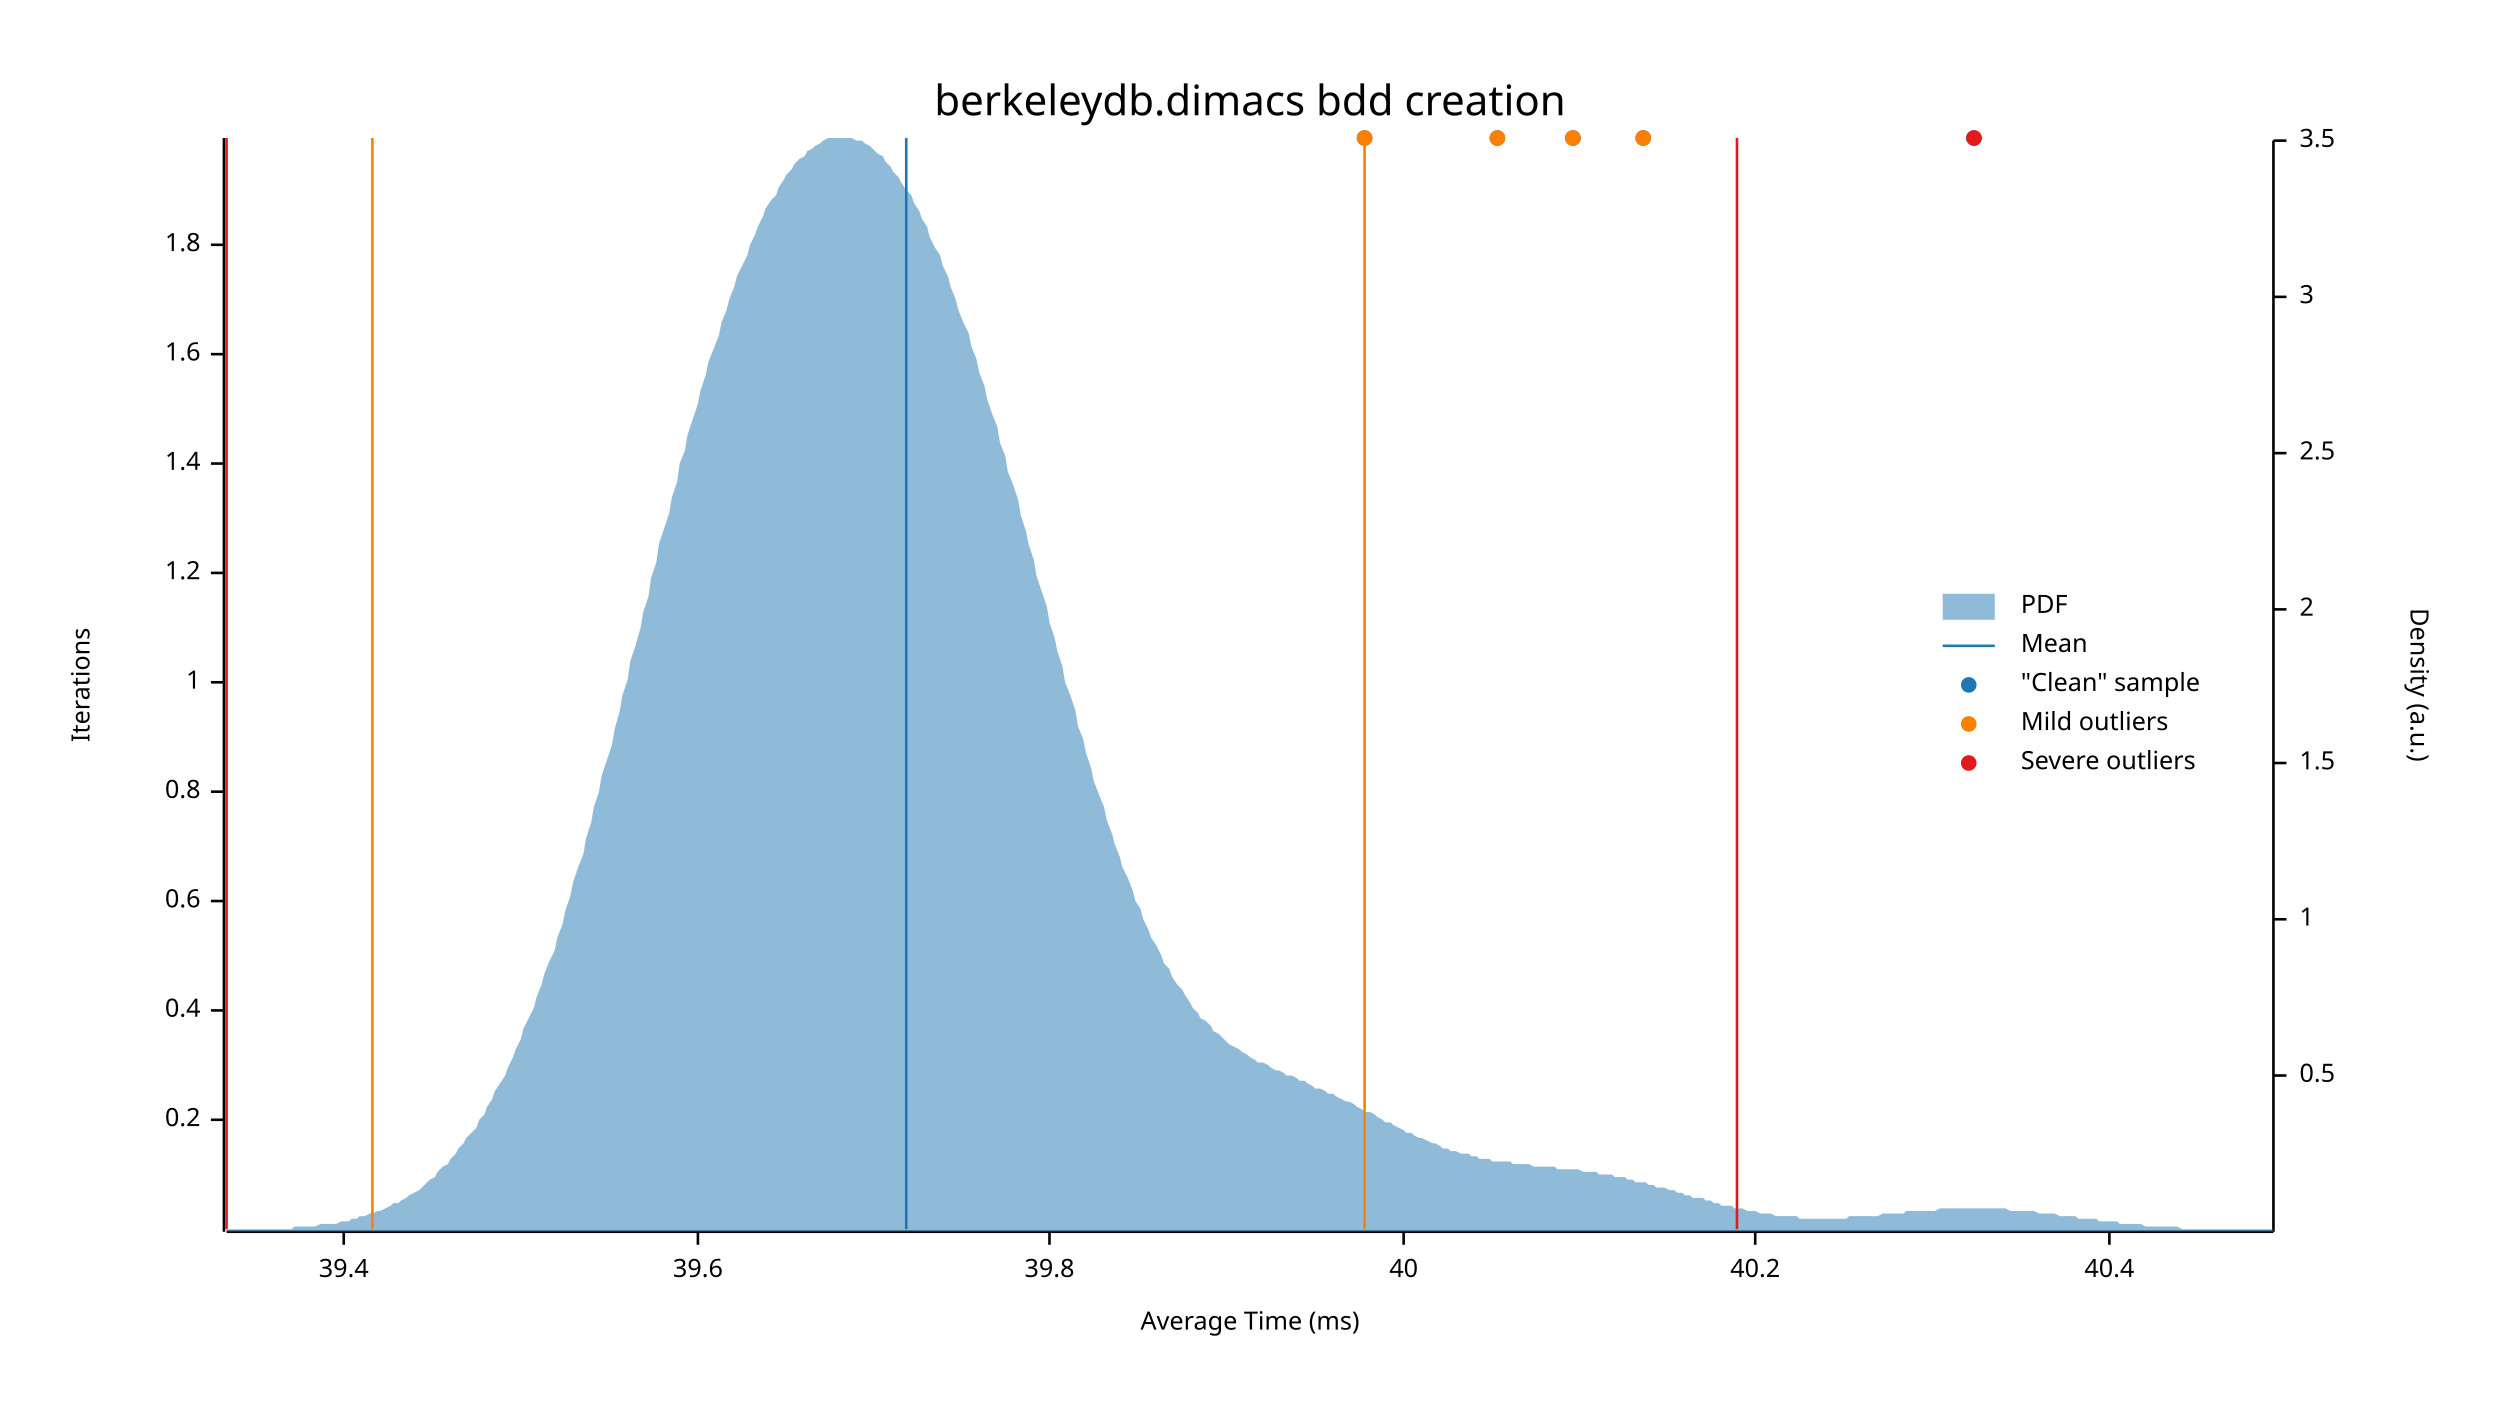
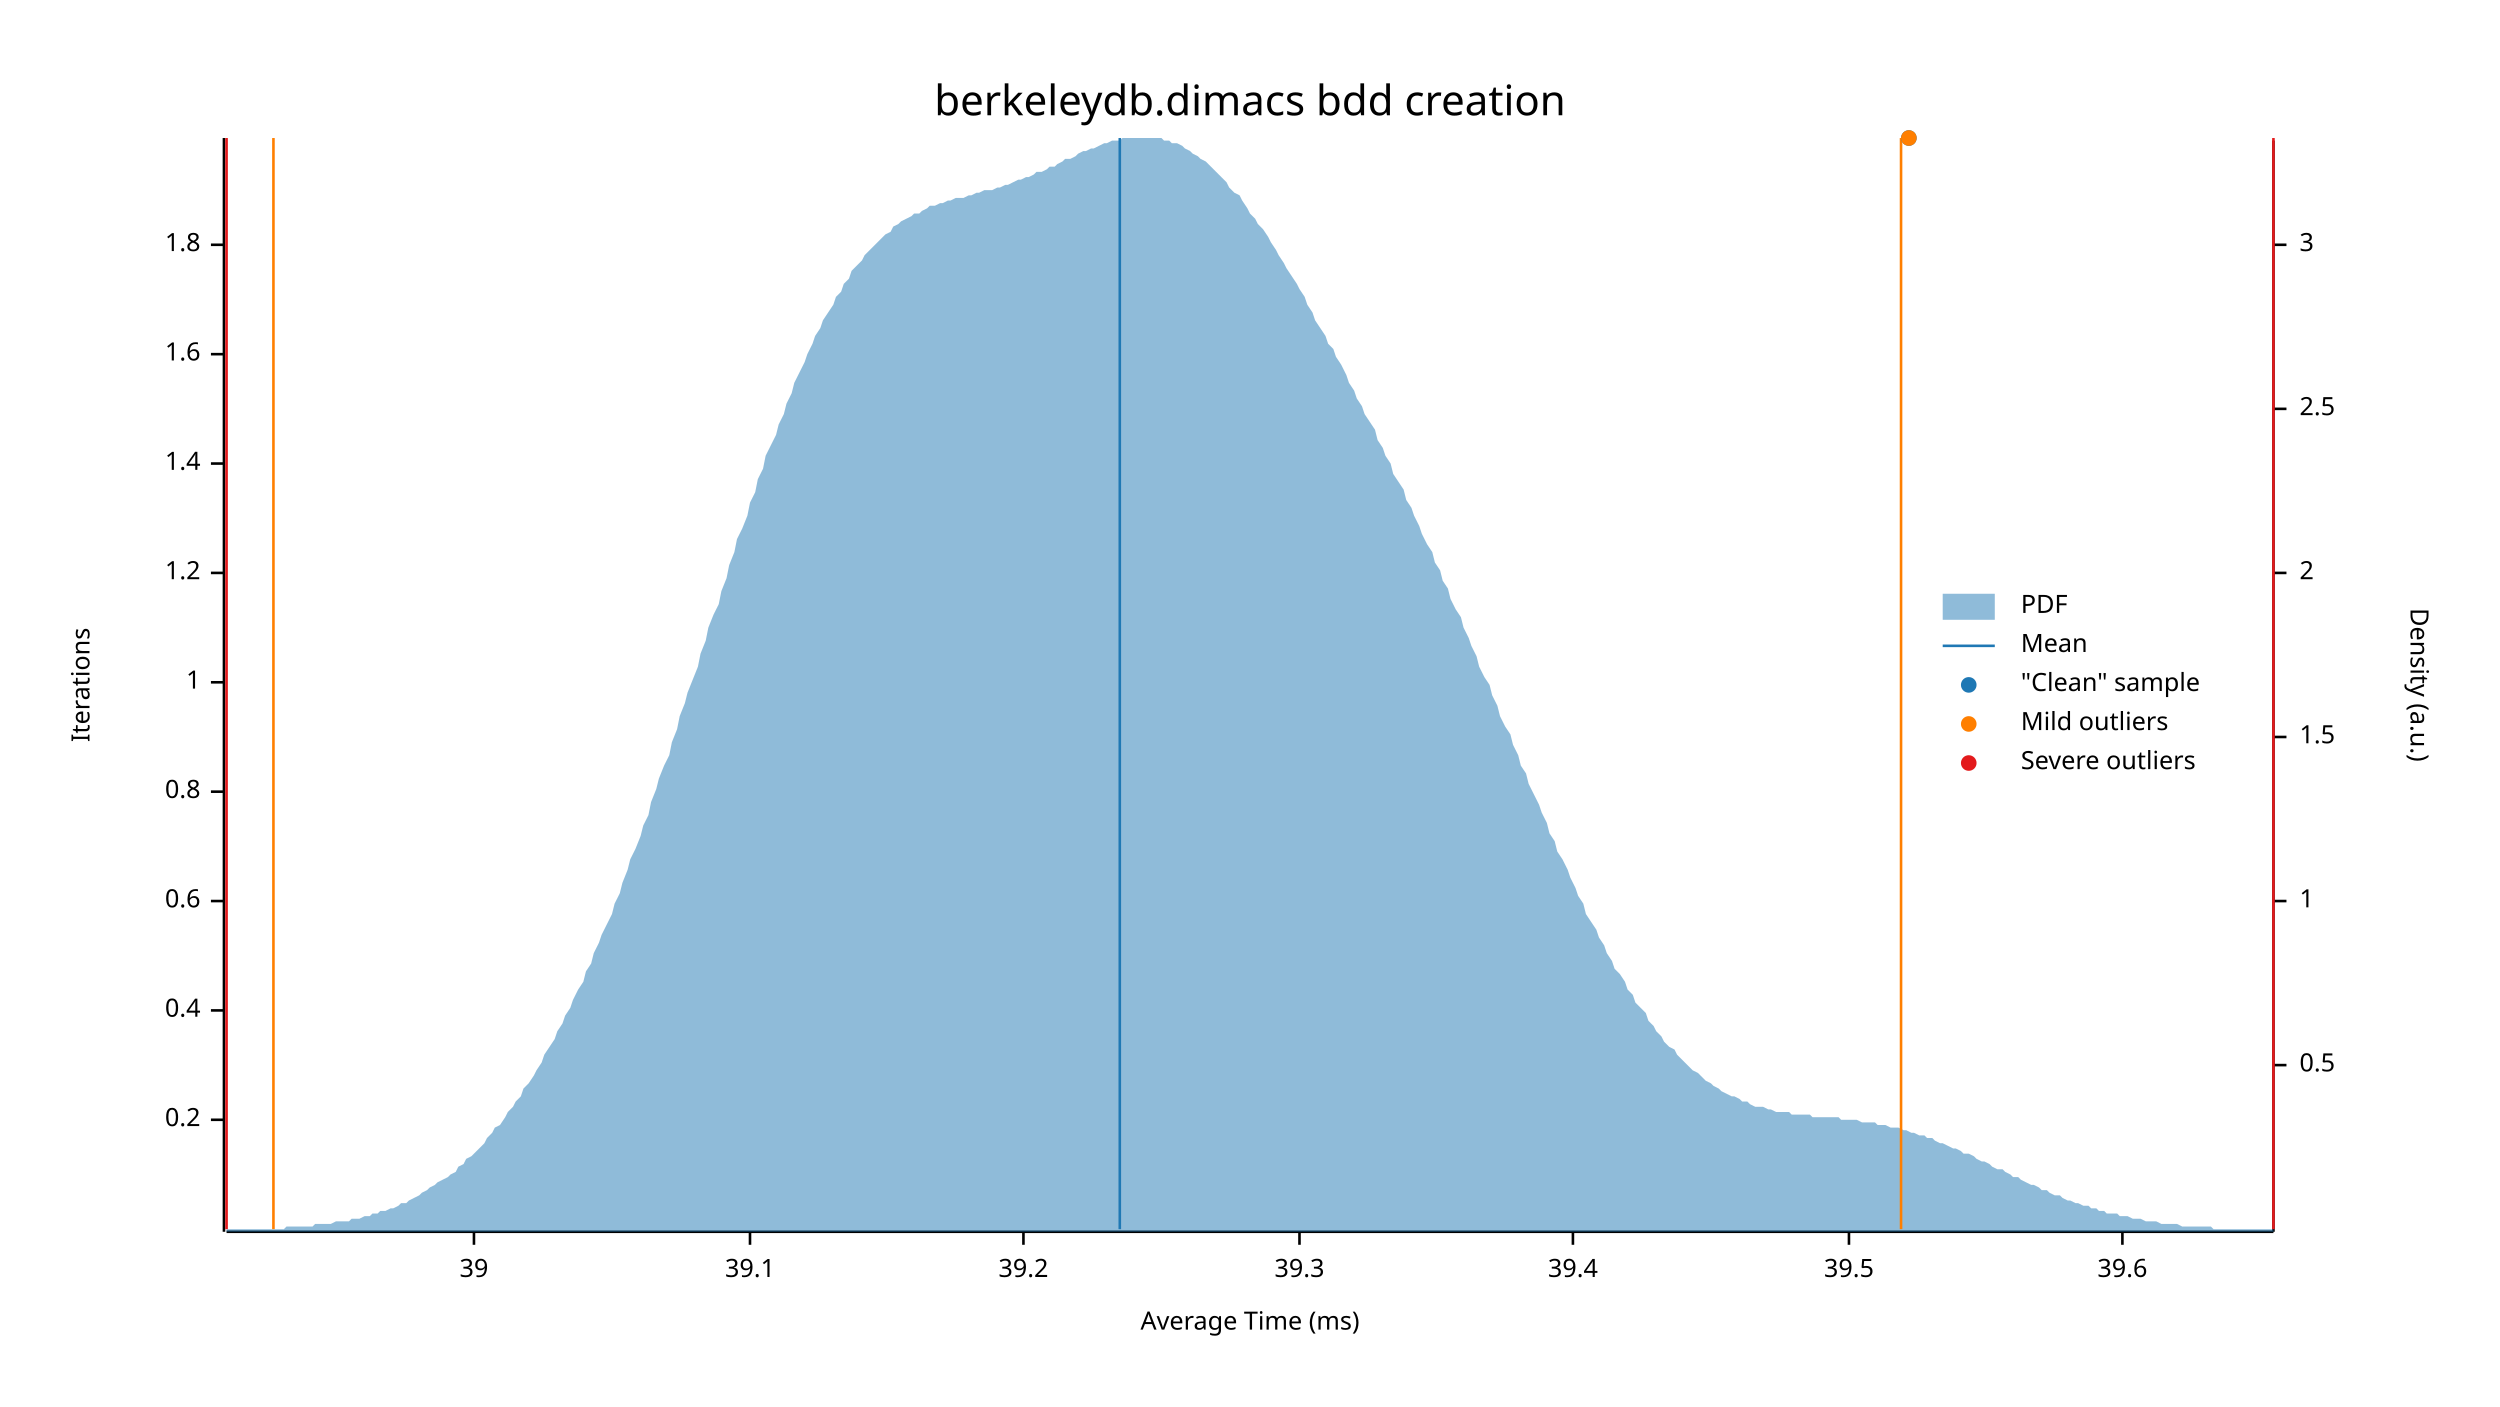
<svg xmlns="http://www.w3.org/2000/svg" width="960" height="540" viewBox="0 0 960 540">
  <text x="480" y="32" dy="0.76em" text-anchor="middle" font-family="sans-serif" font-size="16.129" opacity="1" fill="#000000">
berkeleydb.dimacs bdd creation
</text>
  <text x="27" y="263" dy="0.76em" text-anchor="middle" font-family="sans-serif" font-size="9.677" opacity="1" fill="#000000" transform="rotate(270, 27, 263)">
Iterations
</text>
  <text x="480" y="513" dy="-0.5ex" text-anchor="middle" font-family="sans-serif" font-size="9.677" opacity="1" fill="#000000">
Average Time (ms)
</text>
  <polyline fill="none" opacity="1" stroke="#000000" stroke-width="1" points="86,53 86,473 " />
  <text x="77" y="430" dy="0.5ex" text-anchor="end" font-family="sans-serif" font-size="9.677" opacity="1" fill="#000000">
0.2
</text>
  <polyline fill="none" opacity="1" stroke="#000000" stroke-width="1" points="81,430 86,430 " />
  <text x="77" y="388" dy="0.5ex" text-anchor="end" font-family="sans-serif" font-size="9.677" opacity="1" fill="#000000">
0.4
</text>
  <polyline fill="none" opacity="1" stroke="#000000" stroke-width="1" points="81,388 86,388 " />
  <text x="77" y="346" dy="0.5ex" text-anchor="end" font-family="sans-serif" font-size="9.677" opacity="1" fill="#000000">
0.6
</text>
  <polyline fill="none" opacity="1" stroke="#000000" stroke-width="1" points="81,346 86,346 " />
  <text x="77" y="304" dy="0.5ex" text-anchor="end" font-family="sans-serif" font-size="9.677" opacity="1" fill="#000000">
0.8
</text>
  <polyline fill="none" opacity="1" stroke="#000000" stroke-width="1" points="81,304 86,304 " />
  <text x="77" y="262" dy="0.5ex" text-anchor="end" font-family="sans-serif" font-size="9.677" opacity="1" fill="#000000">
1
</text>
  <polyline fill="none" opacity="1" stroke="#000000" stroke-width="1" points="81,262 86,262 " />
  <text x="77" y="220" dy="0.5ex" text-anchor="end" font-family="sans-serif" font-size="9.677" opacity="1" fill="#000000">
1.2
</text>
  <polyline fill="none" opacity="1" stroke="#000000" stroke-width="1" points="81,220 86,220 " />
  <text x="77" y="178" dy="0.5ex" text-anchor="end" font-family="sans-serif" font-size="9.677" opacity="1" fill="#000000">
1.4
</text>
  <polyline fill="none" opacity="1" stroke="#000000" stroke-width="1" points="81,178 86,178 " />
  <text x="77" y="136" dy="0.5ex" text-anchor="end" font-family="sans-serif" font-size="9.677" opacity="1" fill="#000000">
1.6
</text>
  <polyline fill="none" opacity="1" stroke="#000000" stroke-width="1" points="81,136 86,136 " />
  <text x="77" y="94" dy="0.5ex" text-anchor="end" font-family="sans-serif" font-size="9.677" opacity="1" fill="#000000">
1.8
</text>
  <polyline fill="none" opacity="1" stroke="#000000" stroke-width="1" points="81,94 86,94 " />
  <polyline fill="none" opacity="1" stroke="#000000" stroke-width="1" points="87,473 873,473 " />
-   <text x="132" y="483" dy="0.76em" text-anchor="middle" font-family="sans-serif" font-size="9.677" opacity="1" fill="#000000">
+   <text x="182" y="483" dy="0.76em" text-anchor="middle" font-family="sans-serif" font-size="9.677" opacity="1" fill="#000000">
+ 39
+ </text>
+   <polyline fill="none" opacity="1" stroke="#000000" stroke-width="1" points="182,473 182,478 " />
+   <text x="288" y="483" dy="0.76em" text-anchor="middle" font-family="sans-serif" font-size="9.677" opacity="1" fill="#000000">
+ 39.1
+ </text>
+   <polyline fill="none" opacity="1" stroke="#000000" stroke-width="1" points="288,473 288,478 " />
+   <text x="393" y="483" dy="0.76em" text-anchor="middle" font-family="sans-serif" font-size="9.677" opacity="1" fill="#000000">
+ 39.2
+ </text>
+   <polyline fill="none" opacity="1" stroke="#000000" stroke-width="1" points="393,473 393,478 " />
+   <text x="499" y="483" dy="0.76em" text-anchor="middle" font-family="sans-serif" font-size="9.677" opacity="1" fill="#000000">
+ 39.3
+ </text>
+   <polyline fill="none" opacity="1" stroke="#000000" stroke-width="1" points="499,473 499,478 " />
+   <text x="604" y="483" dy="0.76em" text-anchor="middle" font-family="sans-serif" font-size="9.677" opacity="1" fill="#000000">
39.4
</text>
-   <polyline fill="none" opacity="1" stroke="#000000" stroke-width="1" points="132,473 132,478 " />
-   <text x="268" y="483" dy="0.76em" text-anchor="middle" font-family="sans-serif" font-size="9.677" opacity="1" fill="#000000">
+   <polyline fill="none" opacity="1" stroke="#000000" stroke-width="1" points="604,473 604,478 " />
+   <text x="710" y="483" dy="0.76em" text-anchor="middle" font-family="sans-serif" font-size="9.677" opacity="1" fill="#000000">
+ 39.5
+ </text>
+   <polyline fill="none" opacity="1" stroke="#000000" stroke-width="1" points="710,473 710,478 " />
+   <text x="815" y="483" dy="0.76em" text-anchor="middle" font-family="sans-serif" font-size="9.677" opacity="1" fill="#000000">
39.6
</text>
-   <polyline fill="none" opacity="1" stroke="#000000" stroke-width="1" points="268,473 268,478 " />
-   <text x="403" y="483" dy="0.76em" text-anchor="middle" font-family="sans-serif" font-size="9.677" opacity="1" fill="#000000">
- 39.8
- </text>
-   <polyline fill="none" opacity="1" stroke="#000000" stroke-width="1" points="403,473 403,478 " />
-   <text x="539" y="483" dy="0.76em" text-anchor="middle" font-family="sans-serif" font-size="9.677" opacity="1" fill="#000000">
- 40
- </text>
-   <polyline fill="none" opacity="1" stroke="#000000" stroke-width="1" points="539,473 539,478 " />
-   <text x="674" y="483" dy="0.76em" text-anchor="middle" font-family="sans-serif" font-size="9.677" opacity="1" fill="#000000">
- 40.2
- </text>
-   <polyline fill="none" opacity="1" stroke="#000000" stroke-width="1" points="674,473 674,478 " />
-   <text x="810" y="483" dy="0.76em" text-anchor="middle" font-family="sans-serif" font-size="9.677" opacity="1" fill="#000000">
- 40.4
- </text>
-   <polyline fill="none" opacity="1" stroke="#000000" stroke-width="1" points="810,473 810,478 " />
+   <polyline fill="none" opacity="1" stroke="#000000" stroke-width="1" points="815,473 815,478 " />
  <text x="933" y="263" dy="0.76em" text-anchor="middle" font-family="sans-serif" font-size="9.677" opacity="1" fill="#000000" transform="rotate(90, 933, 263)">
Density (a.u.)
</text>
  <polyline fill="none" opacity="1" stroke="#000000" stroke-width="1" points="873,54 873,473 " />
-   <text x="883" y="413" dy="0.5ex" text-anchor="start" font-family="sans-serif" font-size="9.677" opacity="1" fill="#000000">
+   <text x="883" y="409" dy="0.5ex" text-anchor="start" font-family="sans-serif" font-size="9.677" opacity="1" fill="#000000">
0.5
</text>
-   <polyline fill="none" opacity="1" stroke="#000000" stroke-width="1" points="873,413 878,413 " />
-   <text x="883" y="353" dy="0.5ex" text-anchor="start" font-family="sans-serif" font-size="9.677" opacity="1" fill="#000000">
+   <polyline fill="none" opacity="1" stroke="#000000" stroke-width="1" points="873,409 878,409 " />
+   <text x="883" y="346" dy="0.5ex" text-anchor="start" font-family="sans-serif" font-size="9.677" opacity="1" fill="#000000">
1
</text>
-   <polyline fill="none" opacity="1" stroke="#000000" stroke-width="1" points="873,353 878,353 " />
-   <text x="883" y="293" dy="0.5ex" text-anchor="start" font-family="sans-serif" font-size="9.677" opacity="1" fill="#000000">
+   <polyline fill="none" opacity="1" stroke="#000000" stroke-width="1" points="873,346 878,346 " />
+   <text x="883" y="283" dy="0.5ex" text-anchor="start" font-family="sans-serif" font-size="9.677" opacity="1" fill="#000000">
1.5
</text>
-   <polyline fill="none" opacity="1" stroke="#000000" stroke-width="1" points="873,293 878,293 " />
-   <text x="883" y="234" dy="0.5ex" text-anchor="start" font-family="sans-serif" font-size="9.677" opacity="1" fill="#000000">
+   <polyline fill="none" opacity="1" stroke="#000000" stroke-width="1" points="873,283 878,283 " />
+   <text x="883" y="220" dy="0.5ex" text-anchor="start" font-family="sans-serif" font-size="9.677" opacity="1" fill="#000000">
2
</text>
-   <polyline fill="none" opacity="1" stroke="#000000" stroke-width="1" points="873,234 878,234 " />
-   <text x="883" y="174" dy="0.5ex" text-anchor="start" font-family="sans-serif" font-size="9.677" opacity="1" fill="#000000">
+   <polyline fill="none" opacity="1" stroke="#000000" stroke-width="1" points="873,220 878,220 " />
+   <text x="883" y="157" dy="0.5ex" text-anchor="start" font-family="sans-serif" font-size="9.677" opacity="1" fill="#000000">
2.5
</text>
-   <polyline fill="none" opacity="1" stroke="#000000" stroke-width="1" points="873,174 878,174 " />
-   <text x="883" y="114" dy="0.5ex" text-anchor="start" font-family="sans-serif" font-size="9.677" opacity="1" fill="#000000">
+   <polyline fill="none" opacity="1" stroke="#000000" stroke-width="1" points="873,157 878,157 " />
+   <text x="883" y="94" dy="0.5ex" text-anchor="start" font-family="sans-serif" font-size="9.677" opacity="1" fill="#000000">
3
</text>
-   <polyline fill="none" opacity="1" stroke="#000000" stroke-width="1" points="873,114 878,114 " />
-   <text x="883" y="54" dy="0.5ex" text-anchor="start" font-family="sans-serif" font-size="9.677" opacity="1" fill="#000000">
- 3.5
- </text>
-   <polyline fill="none" opacity="1" stroke="#000000" stroke-width="1" points="873,54 878,54 " />
-   <polygon opacity="0.5" fill="#1F78B4" points="87,472 88,472 90,472 91,472 93,472 94,472 96,472 98,472 99,472 101,472 102,472 104,472 105,472 107,472 109,472 110,472 112,472 113,471 115,471 116,471 118,471 120,471 121,471 123,470 124,470 126,470 127,470 129,470 131,469 132,469 134,469 135,468 137,468 138,467 140,467 142,466 143,466 145,465 146,465 148,464 150,463 151,462 153,462 154,461 156,460 157,459 159,458 161,457 162,456 164,454 165,453 167,452 168,450 170,448 172,447 173,445 175,443 176,441 178,439 179,437 181,435 183,433 184,430 186,428 187,425 189,422 190,419 192,416 194,413 195,410 197,406 198,403 200,399 201,395 203,391 205,387 206,383 208,378 209,374 211,369 213,365 214,360 216,355 217,350 219,344 220,339 222,333 224,328 225,322 227,316 228,310 230,304 231,298 233,292 235,286 236,280 238,273 239,267 241,261 242,254 244,248 246,241 247,235 249,229 250,222 252,216 253,209 255,203 257,197 258,191 260,185 261,178 263,173 264,167 266,161 268,155 269,150 271,144 272,139 274,134 276,129 277,124 279,119 280,115 282,110 283,106 285,102 287,98 288,94 290,90 291,87 293,83 294,80 296,77 298,75 299,72 301,69 302,67 304,65 305,63 307,61 309,60 310,58 312,57 313,56 315,55 316,54 318,53 320,53 321,53 323,53 324,53 326,53 327,53 329,54 331,54 332,55 334,56 335,57 337,59 339,60 340,62 342,64 343,66 345,68 346,70 348,73 350,75 351,78 353,81 354,84 356,87 357,91 359,95 361,98 362,102 364,106 365,110 367,115 368,119 370,124 372,128 373,133 375,138 376,143 378,148 379,153 381,159 383,164 384,170 386,175 387,181 389,186 391,192 392,198 394,204 395,209 397,215 398,221 400,227 402,233 403,239 405,245 406,250 408,256 409,262 411,267 413,273 414,279 416,284 417,289 419,295 420,300 422,305 424,310 425,315 427,320 428,324 430,329 431,333 433,337 435,342 436,346 438,349 439,353 441,357 442,360 444,363 446,367 447,370 449,372 450,375 452,378 454,380 455,382 457,385 458,387 460,389 461,391 463,392 465,394 466,396 468,397 469,398 471,400 472,401 474,402 476,403 477,404 479,405 480,406 482,407 483,408 485,408 487,409 488,410 490,411 491,411 493,412 494,413 496,413 498,414 499,415 501,415 502,416 504,417 505,418 507,418 509,419 510,420 512,420 513,421 515,422 517,423 518,423 520,424 521,425 523,426 524,427 526,427 528,428 529,429 531,430 532,431 534,431 535,432 537,433 539,434 540,435 542,435 543,436 545,437 546,437 548,438 550,439 551,439 553,440 554,441 556,441 557,442 559,442 561,443 562,443 564,443 565,444 567,444 568,445 570,445 572,445 573,446 575,446 576,446 578,446 580,446 581,447 583,447 584,447 586,447 587,447 589,448 591,448 592,448 594,448 595,448 597,448 598,449 600,449 602,449 603,449 605,449 606,449 608,450 609,450 611,450 613,450 614,451 616,451 617,451 619,451 620,452 622,452 624,452 625,453 627,453 628,454 630,454 632,454 633,455 635,455 636,456 638,456 639,456 641,457 643,457 644,458 646,458 647,459 649,459 650,460 652,460 654,460 655,461 657,461 658,462 660,462 661,463 663,463 665,463 666,464 668,464 669,464 671,465 672,465 674,465 676,466 677,466 679,466 680,466 682,467 683,467 685,467 687,467 688,467 690,467 691,468 693,468 695,468 696,468 698,468 699,468 701,468 702,468 704,468 706,468 707,468 709,468 710,467 712,467 713,467 715,467 717,467 718,467 720,467 721,467 723,466 724,466 726,466 728,466 729,466 731,466 732,465 734,465 735,465 737,465 739,465 740,465 742,465 743,465 745,464 746,464 748,464 750,464 751,464 753,464 754,464 756,464 758,464 759,464 761,464 762,464 764,464 765,464 767,464 769,464 770,464 772,465 773,465 775,465 776,465 778,465 780,465 781,465 783,466 784,466 786,466 787,466 789,466 791,467 792,467 794,467 795,467 797,467 798,468 800,468 802,468 803,468 805,468 806,469 808,469 809,469 811,469 813,469 814,470 816,470 817,470 819,470 821,470 822,470 824,471 825,471 827,471 828,471 830,471 832,471 833,471 835,471 836,471 838,472 839,472 841,472 843,472 844,472 846,472 847,472 849,472 850,472 852,472 854,472 855,472 857,472 858,472 860,472 861,472 863,472 865,472 866,472 868,472 869,472 871,472 873,472 873,473 87,473 " />
-   <polyline fill="none" opacity="1" stroke="#1F78B4" stroke-width="1" points="348,472 348,53 " />
-   <polyline fill="none" opacity="1" stroke="#FF7F00" stroke-width="1" points="143,472 143,53 " />
-   <polyline fill="none" opacity="1" stroke="#FF7F00" stroke-width="1" points="524,472 524,53 " />
+   <polyline fill="none" opacity="1" stroke="#000000" stroke-width="1" points="873,94 878,94 " />
+   <polygon opacity="0.5" fill="#1F78B4" points="87,472 88,472 90,472 91,472 93,472 94,472 96,472 98,472 99,472 101,472 102,472 104,472 105,472 107,472 109,472 110,471 112,471 113,471 115,471 116,471 118,471 120,471 121,470 123,470 124,470 126,470 127,470 129,469 131,469 132,469 134,469 135,468 137,468 138,468 140,467 142,467 143,466 145,466 146,465 148,465 150,464 151,464 153,463 154,462 156,462 157,461 159,460 161,459 162,458 164,457 165,456 167,455 168,454 170,453 172,452 173,451 175,450 176,448 178,447 179,445 181,444 183,442 184,441 186,439 187,437 189,435 190,433 192,432 194,429 195,427 197,425 198,423 200,421 201,418 203,416 205,413 206,411 208,408 209,405 211,402 213,399 214,396 216,393 217,390 219,387 220,384 222,380 224,377 225,373 227,370 228,366 230,362 231,359 233,355 235,351 236,347 238,343 239,339 241,334 242,330 244,326 246,321 247,317 249,313 250,308 252,303 253,299 255,294 257,290 258,285 260,280 261,275 263,270 264,266 266,261 268,256 269,251 271,246 272,241 274,236 276,232 277,227 279,222 280,217 282,212 283,207 285,203 287,198 288,193 290,189 291,184 293,180 294,175 296,171 298,167 299,163 301,159 302,155 304,151 305,147 307,143 309,139 310,136 312,132 313,129 315,126 316,123 318,120 320,117 321,114 323,112 324,109 326,107 327,104 329,102 331,100 332,98 334,96 335,95 337,93 339,91 340,90 342,89 343,87 345,86 346,85 348,84 350,83 351,82 353,82 354,81 356,80 357,79 359,79 361,78 362,78 364,77 365,77 367,76 368,76 370,76 372,75 373,75 375,74 376,74 378,73 379,73 381,73 383,72 384,72 386,71 387,71 389,70 391,69 392,69 394,68 395,68 397,67 398,66 400,66 402,65 403,64 405,64 406,63 408,62 409,61 411,61 413,60 414,59 416,58 417,58 419,57 420,57 422,56 424,55 425,55 427,54 428,54 430,54 431,53 433,53 435,53 436,53 438,53 439,53 441,53 442,53 444,53 446,53 447,54 449,54 450,55 452,55 454,56 455,57 457,58 458,59 460,60 461,61 463,62 465,64 466,65 468,67 469,68 471,70 472,72 474,74 476,75 477,77 479,80 480,82 482,84 483,86 485,88 487,91 488,93 490,96 491,98 493,101 494,103 496,106 498,109 499,111 501,114 502,117 504,120 505,123 507,126 509,129 510,132 512,134 513,137 515,140 517,144 518,147 520,150 521,153 523,156 524,159 526,162 528,165 529,169 531,172 532,175 534,178 535,182 537,185 539,188 540,192 542,195 543,198 545,202 546,205 548,209 550,212 551,216 553,219 554,223 556,226 557,230 559,234 561,237 562,241 564,245 565,248 567,252 568,256 570,260 572,263 573,267 575,271 576,275 578,279 580,282 581,286 583,290 584,294 586,297 587,301 589,305 591,309 592,312 594,316 595,320 597,323 598,327 600,330 602,334 603,337 605,341 606,344 608,347 609,351 611,354 613,357 614,360 616,363 617,366 619,369 620,372 622,374 624,377 625,380 627,382 628,385 630,387 632,389 633,392 635,394 636,396 638,398 639,400 641,402 643,403 644,405 646,407 647,408 649,410 650,411 652,412 654,414 655,415 657,416 658,417 660,418 661,419 663,420 665,421 666,421 668,422 669,423 671,423 672,424 674,425 676,425 677,425 679,426 680,426 682,427 683,427 685,427 687,427 688,428 690,428 691,428 693,428 695,428 696,429 698,429 699,429 701,429 702,429 704,429 706,429 707,430 709,430 710,430 712,430 713,430 715,431 717,431 718,431 720,431 721,432 723,432 724,432 726,433 728,433 729,433 731,434 732,434 734,435 735,435 737,436 739,436 740,437 742,437 743,438 745,439 746,439 748,440 750,441 751,441 753,442 754,443 756,443 758,444 759,445 761,446 762,446 764,447 765,448 767,449 769,449 770,450 772,451 773,452 775,452 776,453 778,454 780,455 781,455 783,456 784,457 786,457 787,458 789,459 791,459 792,460 794,461 795,461 797,462 798,462 800,463 802,463 803,464 805,464 806,465 808,465 809,466 811,466 813,466 814,467 816,467 817,467 819,468 821,468 822,468 824,469 825,469 827,469 828,469 830,470 832,470 833,470 835,470 836,470 838,471 839,471 841,471 843,471 844,471 846,471 847,471 849,471 850,472 852,472 854,472 855,472 857,472 858,472 860,472 861,472 863,472 865,472 866,472 868,472 869,472 871,472 873,472 873,473 87,473 " />
+   <polyline fill="none" opacity="1" stroke="#1F78B4" stroke-width="1" points="430,472 430,53 " />
+   <polyline fill="none" opacity="1" stroke="#FF7F00" stroke-width="1" points="105,472 105,53 " />
+   <polyline fill="none" opacity="1" stroke="#FF7F00" stroke-width="1" points="730,472 730,53 " />
  <polyline fill="none" opacity="1" stroke="#E31A1C" stroke-width="1" points="87,472 87,53 " />
-   <polyline fill="none" opacity="1" stroke="#E31A1C" stroke-width="1" points="667,472 667,53 " />
-   <circle cx="758" cy="53" r="3" opacity="1" fill="#1F78B4" stroke="none" stroke-width="1" />
-   <circle cx="631" cy="53" r="3" opacity="1" fill="#1F78B4" stroke="none" stroke-width="1" />
-   <circle cx="524" cy="53" r="3" opacity="1" fill="#1F78B4" stroke="none" stroke-width="1" />
-   <circle cx="604" cy="53" r="3" opacity="1" fill="#1F78B4" stroke="none" stroke-width="1" />
-   <circle cx="575" cy="53" r="3" opacity="1" fill="#1F78B4" stroke="none" stroke-width="1" />
-   <circle cx="631" cy="53" r="3" opacity="1" fill="#FF7F00" stroke="none" stroke-width="1" />
-   <circle cx="524" cy="53" r="3" opacity="1" fill="#FF7F00" stroke="none" stroke-width="1" />
-   <circle cx="604" cy="53" r="3" opacity="1" fill="#FF7F00" stroke="none" stroke-width="1" />
-   <circle cx="575" cy="53" r="3" opacity="1" fill="#FF7F00" stroke="none" stroke-width="1" />
-   <circle cx="758" cy="53" r="3" opacity="1" fill="#E31A1C" stroke="none" stroke-width="1" />
+   <polyline fill="none" opacity="1" stroke="#E31A1C" stroke-width="1" points="873,472 873,53 " />
+   <circle cx="733" cy="53" r="3" opacity="1" fill="#1F78B4" stroke="none" stroke-width="1" />
+   <circle cx="733" cy="53" r="3" opacity="1" fill="#FF7F00" stroke="none" stroke-width="1" />
  <text x="776" y="228" dy="0.76em" text-anchor="start" font-family="sans-serif" font-size="9.677" opacity="1" fill="#000000">
PDF
</text>
  <text x="776" y="243" dy="0.76em" text-anchor="start" font-family="sans-serif" font-size="9.677" opacity="1" fill="#000000">
Mean
</text>
  <text x="776" y="258" dy="0.76em" text-anchor="start" font-family="sans-serif" font-size="9.677" opacity="1" fill="#000000">
"Clean" sample
</text>
  <text x="776" y="273" dy="0.76em" text-anchor="start" font-family="sans-serif" font-size="9.677" opacity="1" fill="#000000">
Mild outliers
</text>
  <text x="776" y="288" dy="0.76em" text-anchor="start" font-family="sans-serif" font-size="9.677" opacity="1" fill="#000000">
Severe outliers
</text>
  <rect x="746" y="228" width="20" height="10" opacity="0.5" fill="#1F78B4" stroke="none" />
  <polyline fill="none" opacity="1" stroke="#1F78B4" stroke-width="1" points="746,248 766,248 " />
  <circle cx="756" cy="263" r="3" opacity="1" fill="#1F78B4" stroke="none" stroke-width="1" />
  <circle cx="756" cy="278" r="3" opacity="1" fill="#FF7F00" stroke="none" stroke-width="1" />
  <circle cx="756" cy="293" r="3" opacity="1" fill="#E31A1C" stroke="none" stroke-width="1" />
</svg>
